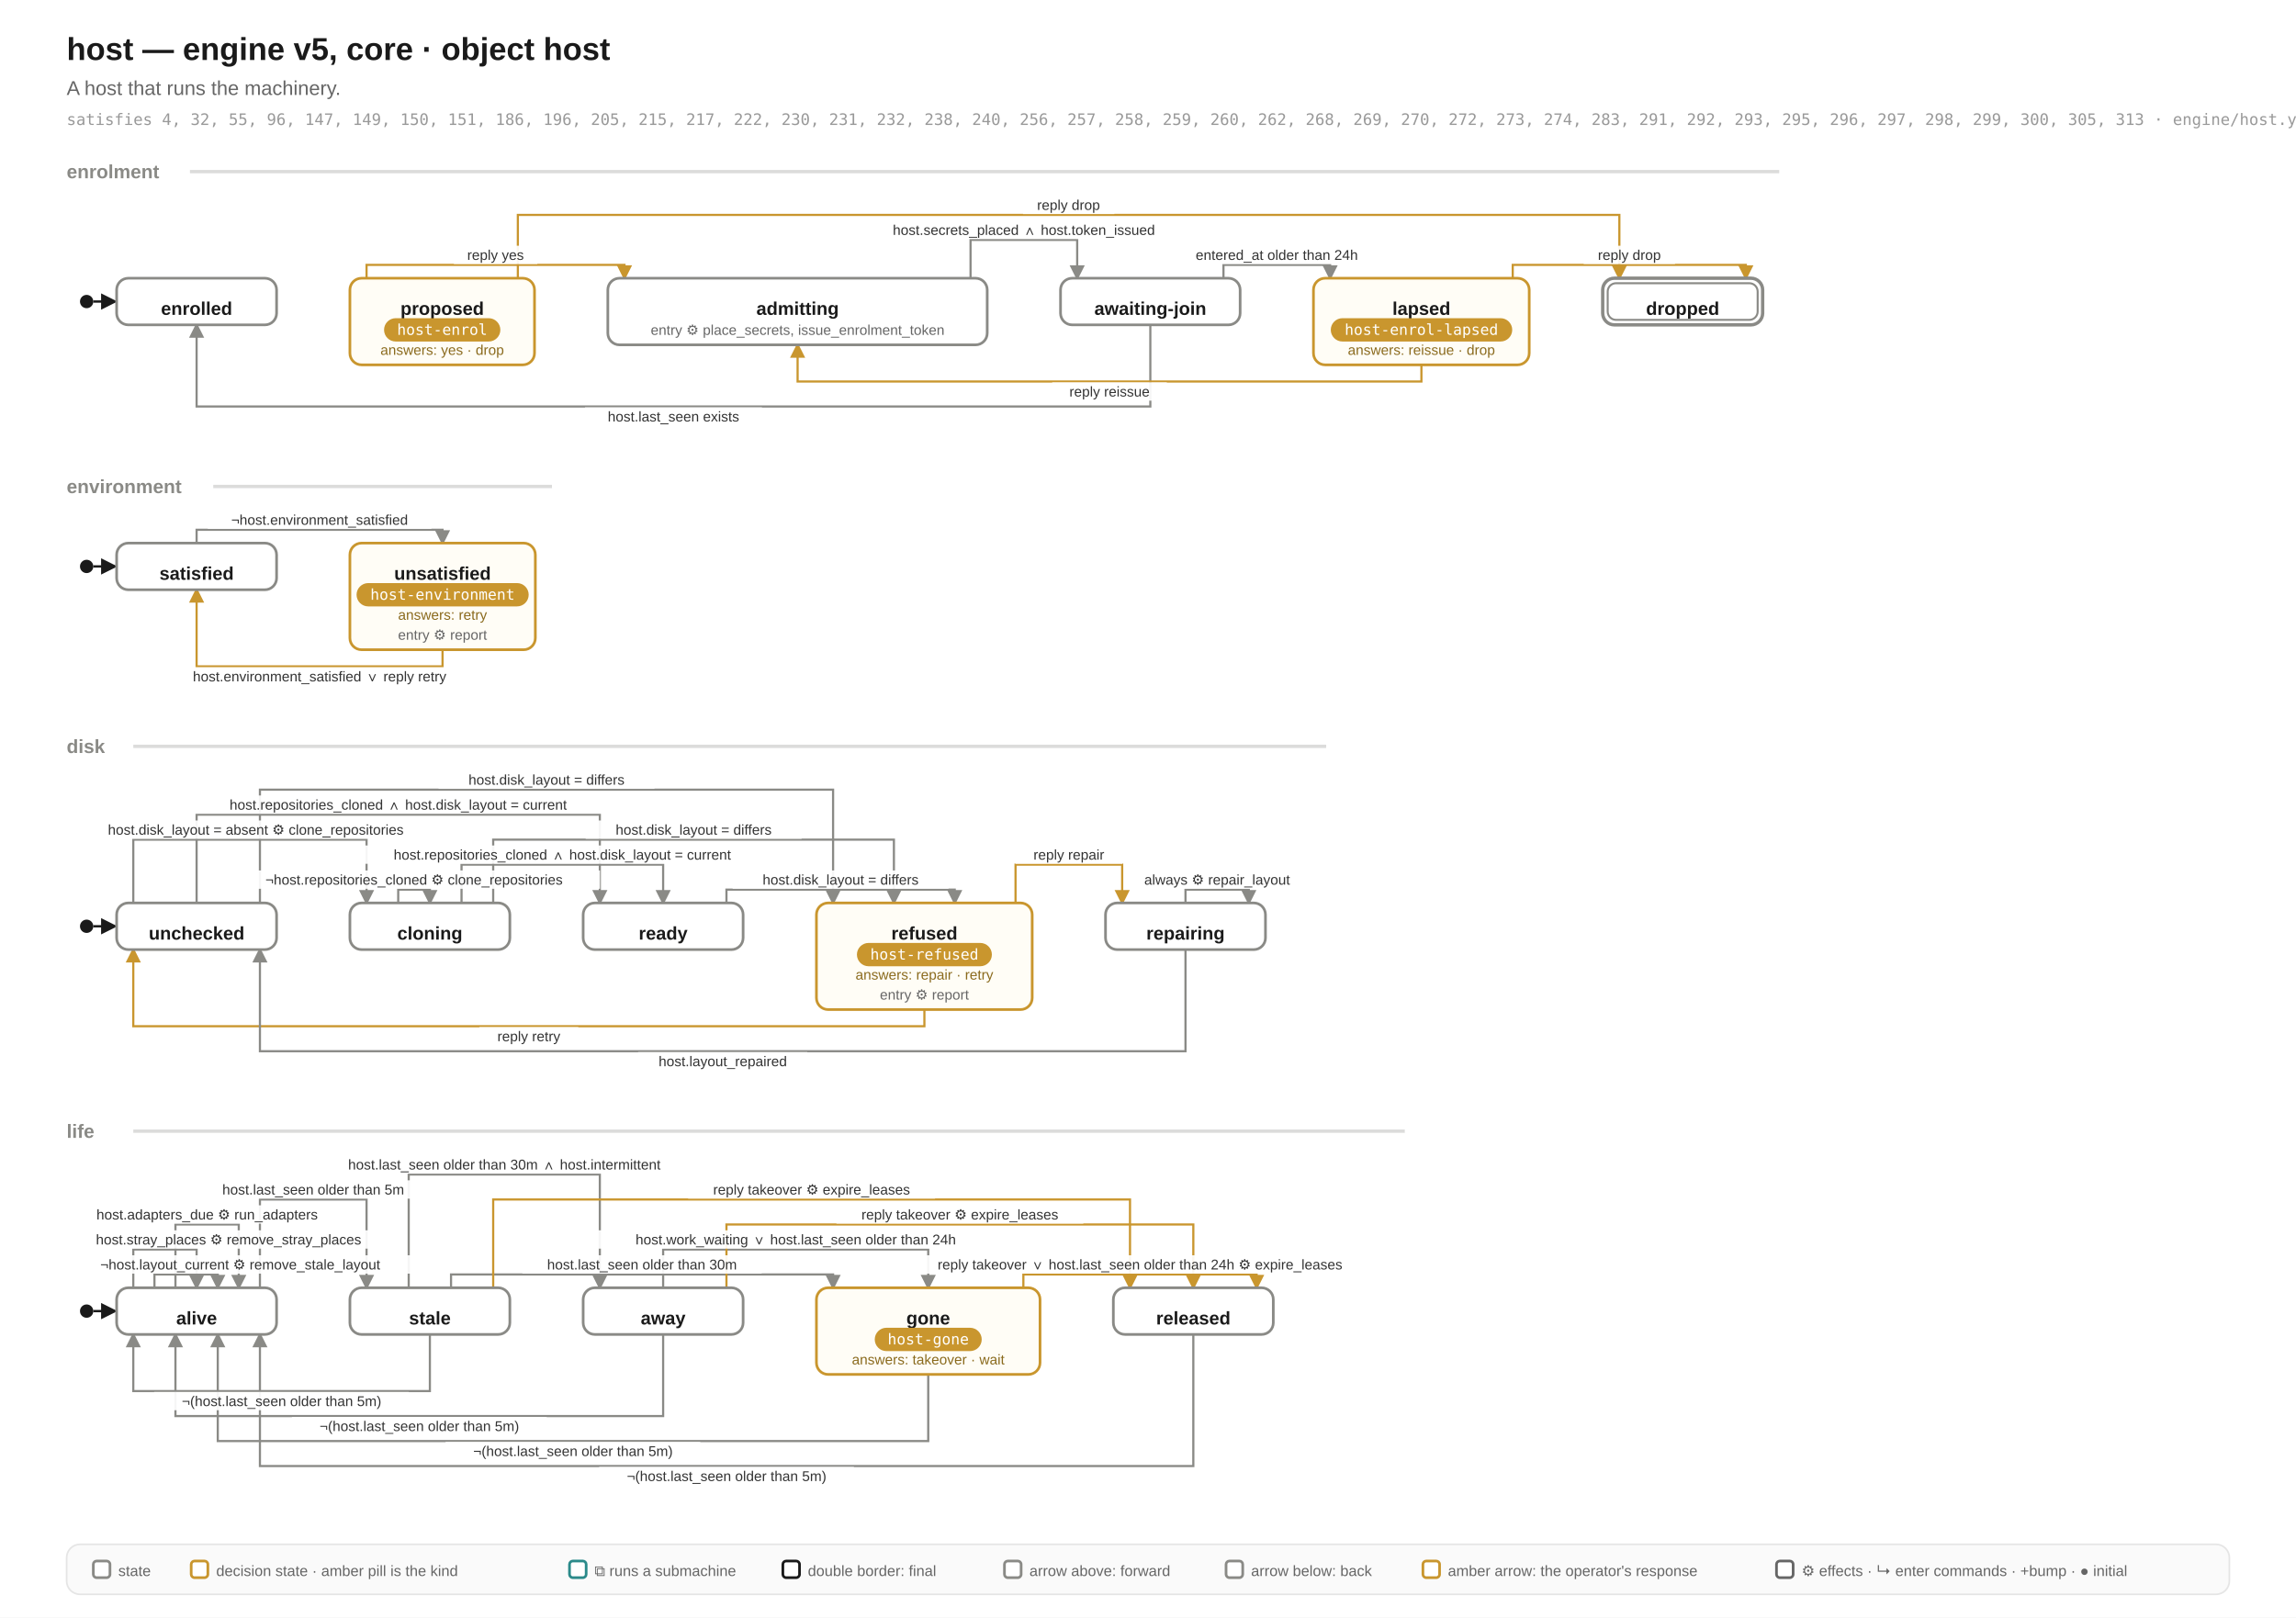
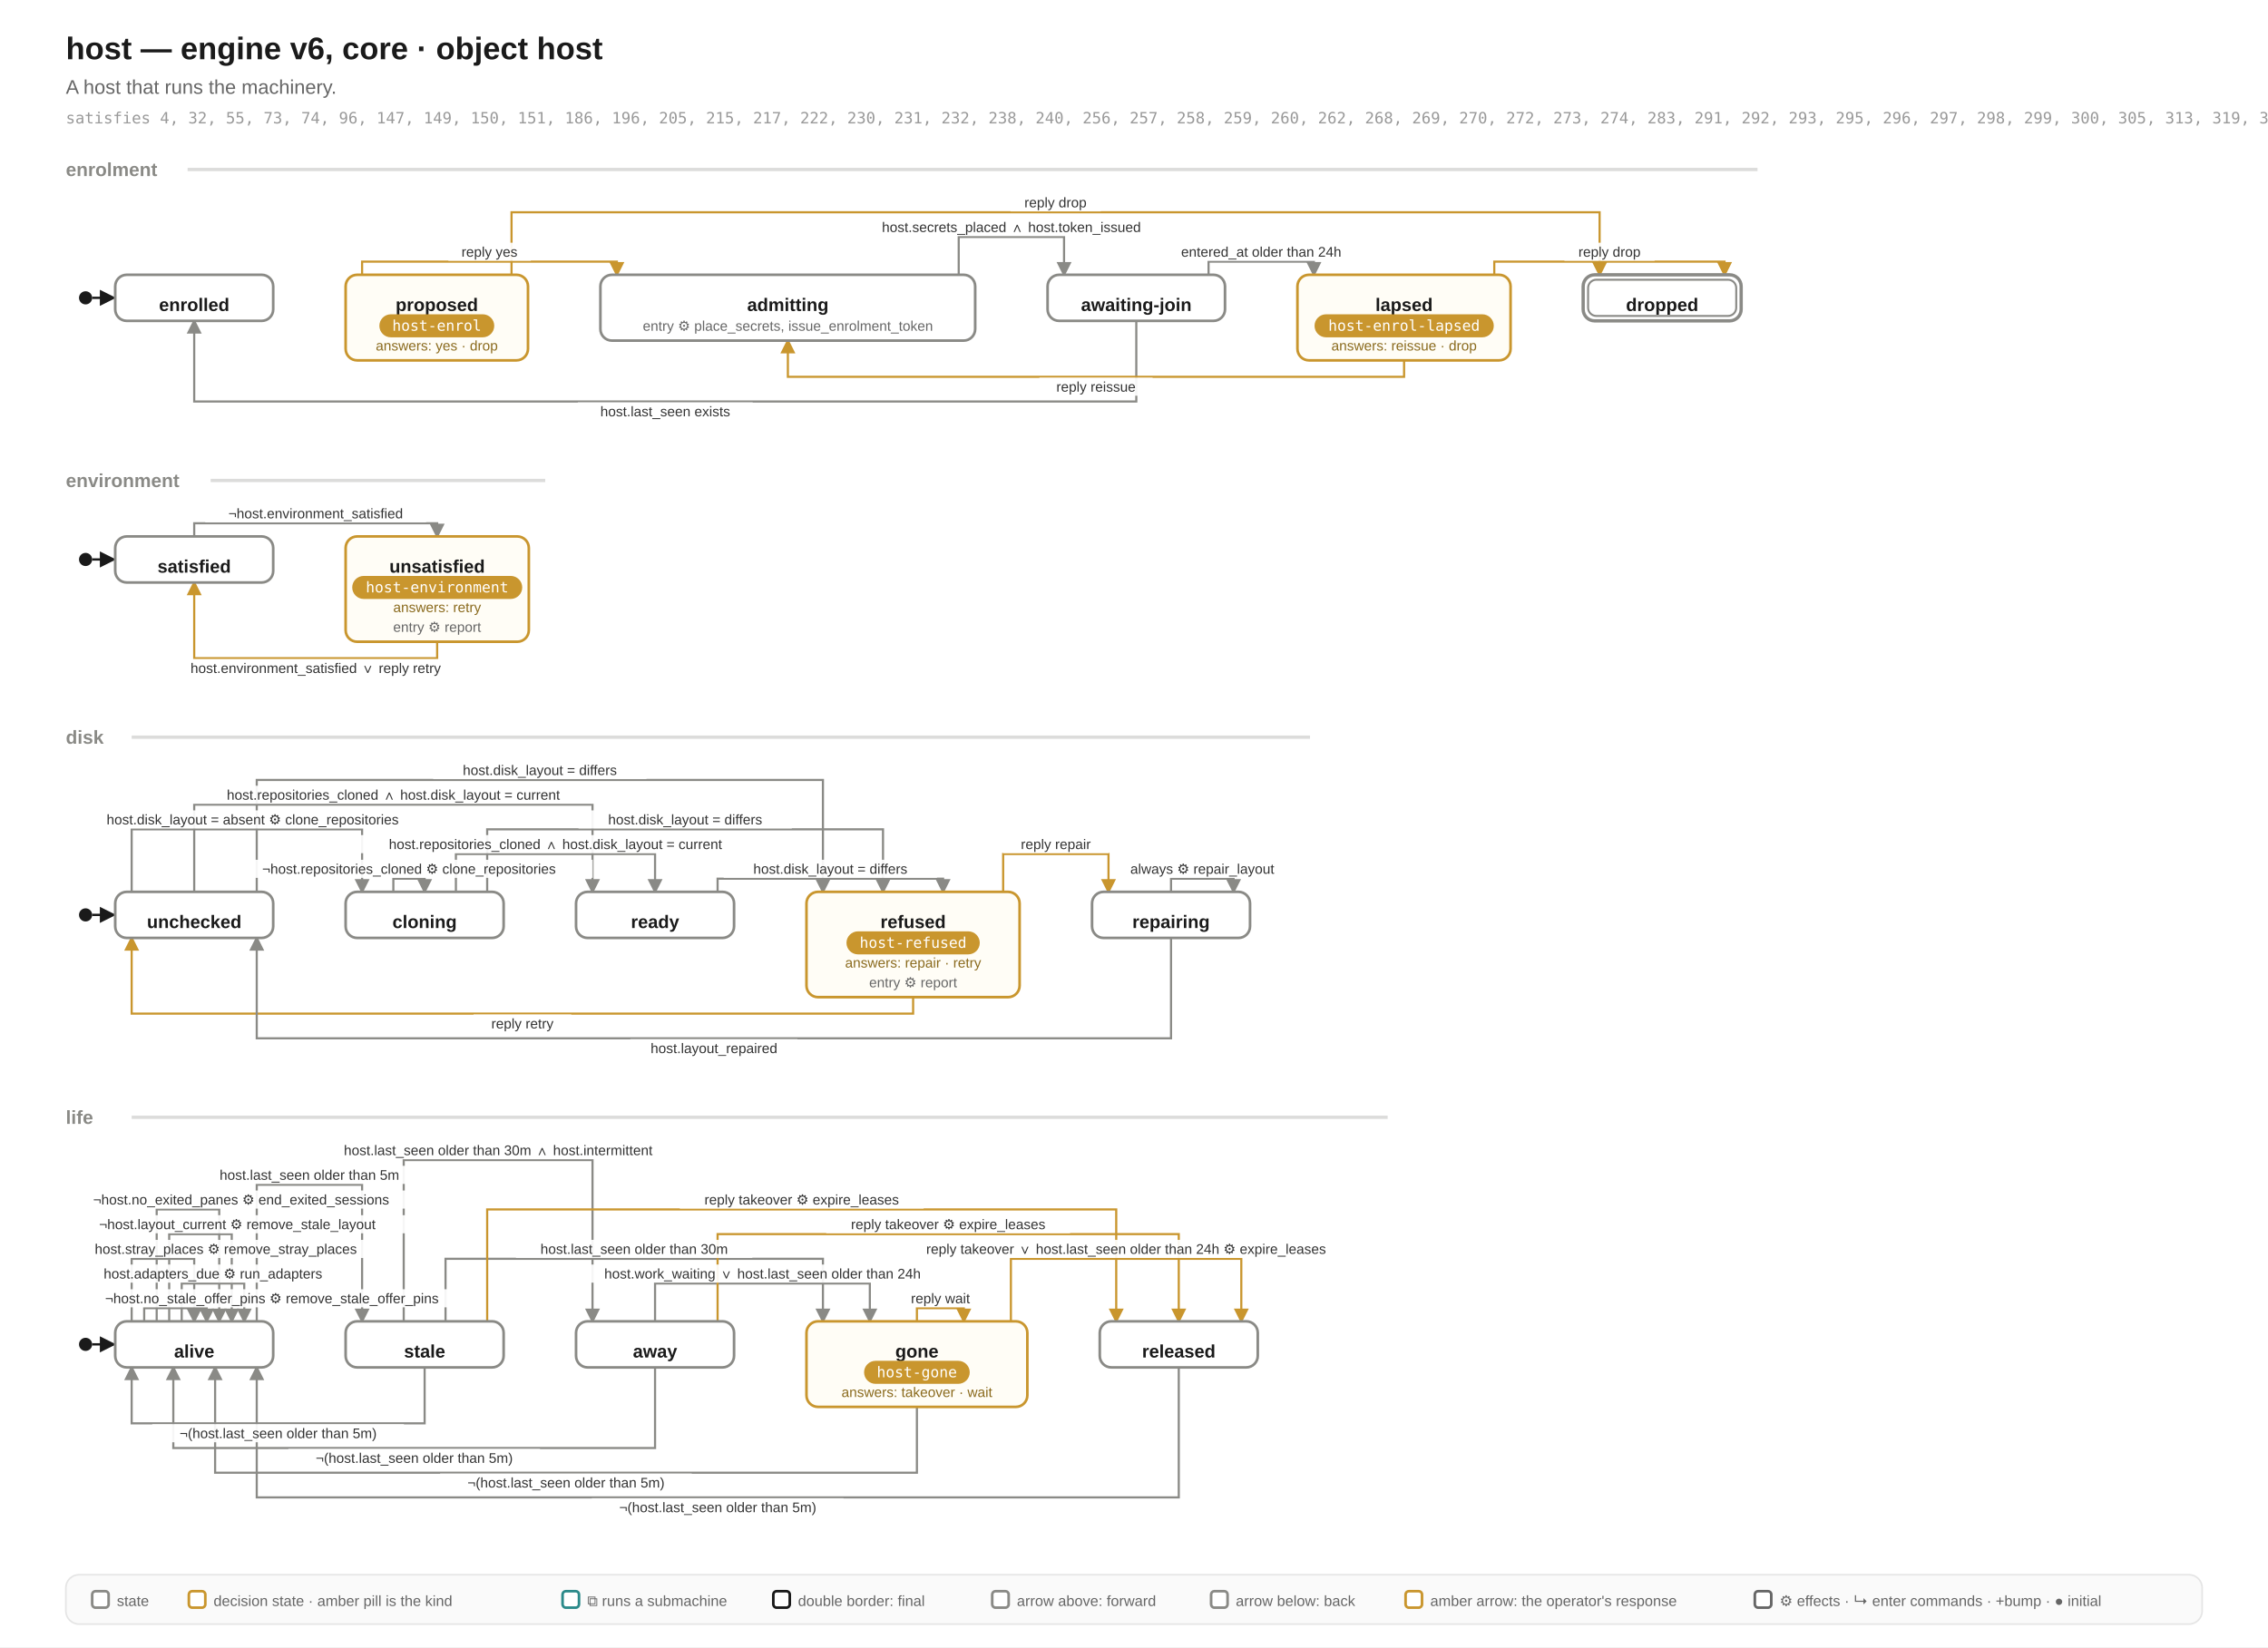
- <svg xmlns="http://www.w3.org/2000/svg" width="1378" height="971" viewBox="0 0 1378 971" font-family="-apple-system, 'Helvetica Neue', Arial, sans-serif">
+ <svg xmlns="http://www.w3.org/2000/svg" width="1378" height="1001" viewBox="0 0 1378 1001" font-family="-apple-system, 'Helvetica Neue', Arial, sans-serif">
  <defs>
    <marker id="mB" viewBox="0 0 10 10" refX="8.5" refY="5" markerWidth="7" markerHeight="7" orient="auto-start-reverse">
      <path d="M0 0L10 5L0 10z" fill="#4a7fb5" />
    </marker>
    <marker id="mT" viewBox="0 0 10 10" refX="8.5" refY="5" markerWidth="7" markerHeight="7" orient="auto-start-reverse">
      <path d="M0 0L10 5L0 10z" fill="#2b8a8a" />
    </marker>
    <marker id="mG" viewBox="0 0 10 10" refX="8.5" refY="5" markerWidth="7" markerHeight="7" orient="auto-start-reverse">
      <path d="M0 0L10 5L0 10z" fill="#8a8a86" />
    </marker>
    <marker id="mA" viewBox="0 0 10 10" refX="8.5" refY="5" markerWidth="7" markerHeight="7" orient="auto-start-reverse">
      <path d="M0 0L10 5L0 10z" fill="#c9962e" />
    </marker>
    <marker id="mI" viewBox="0 0 10 10" refX="8.5" refY="5" markerWidth="7" markerHeight="7" orient="auto-start-reverse">
      <path d="M0 0L10 5L0 10z" fill="#1a1a1a" />
    </marker>
  </defs>
-   <rect width="1378" height="971" fill="#fff" />
-   <text x="40" y="36" font-size="19" font-weight="700" fill="#1a1a1a">host — engine v5, core · object host</text>
+   <rect width="1378" height="1001" fill="#fff" />
+   <text x="40" y="36" font-size="19" font-weight="700" fill="#1a1a1a">host — engine v6, core · object host</text>
  <text x="40" y="57" font-size="12" fill="#666">A host that runs the machinery.</text>
-   <text x="40" y="75" font-size="9.5" font-family="monospace" fill="#999">satisfies 4, 32, 55, 96, 147, 149, 150, 151, 186, 196, 205, 215, 217, 222, 230, 231, 232, 238, 240, 256, 257, 258, 259, 260, 262, 268, 269, 270, 272, 273, 274, 283, 291, 292, 293, 295, 296, 297, 298, 299, 300, 305, 313 · engine/host.yaml · record bound, last_seen, declares, platform, parts, pool, intermittent, provider</text>
+   <text x="40" y="75" font-size="9.5" font-family="monospace" fill="#999">satisfies 4, 32, 55, 73, 74, 96, 147, 149, 150, 151, 186, 196, 205, 215, 217, 222, 230, 231, 232, 238, 240, 256, 257, 258, 259, 260, 262, 268, 269, 270, 272, 273, 274, 283, 291, 292, 293, 295, 296, 297, 298, 299, 300, 305, 313, 319, 320, 321, 322, 323, 324, 325, 326 · engine/host.yaml · record bound, last_seen, declares, platform, parts, pool, intermittent, provider</text>
  <text x="40" y="107" font-size="11.5" font-weight="700" fill="#8a8a86">enrolment</text>
  <line x1="114" y1="103" x2="1067.85" y2="103" stroke="#8a8a86" stroke-width="2" opacity="0.3" />
  <circle cx="52.0" cy="181.0" r="4" fill="#1a1a1a" />
  <line x1="56.0" y1="181.0" x2="69.0" y2="181.0" stroke="#1a1a1a" stroke-width="1.4" marker-end="url(#mI)" />
  <path d="M220.0,167.0 V159.0 H374.8 V167.0" fill="none" stroke="#c9962e" stroke-width="1.3" marker-end="url(#mA)" />
  <path d="M310.8,167.0 V129.0 H971.9 V167.0" fill="none" stroke="#c9962e" stroke-width="1.3" marker-end="url(#mA)" />
  <path d="M582.5,167.0 V144.0 H646.5 V167.0" fill="none" stroke="#8a8a86" stroke-width="1.3" marker-end="url(#mG)" />
  <path d="M690.4,195.0 V244.0 H118.0 V195.0" fill="none" stroke="#8a8a86" stroke-width="1.3" marker-end="url(#mG)" />
  <path d="M734.3,167.0 V159.0 H798.3 V167.0" fill="none" stroke="#8a8a86" stroke-width="1.3" marker-end="url(#mG)" />
  <path d="M853.1,219.0 V229.0 H478.7 V207.0" fill="none" stroke="#c9962e" stroke-width="1.3" marker-end="url(#mA)" />
  <path d="M907.9,167.0 V159.0 H1047.8 V167.0" fill="none" stroke="#c9962e" stroke-width="1.3" marker-end="url(#mA)" />
  <rect x="70.0" y="167.0" width="96.0" height="28.0" rx="7" fill="#fff" stroke="#8a8a86" stroke-width="1.6" />
  <text x="118.0" y="189.0" font-size="11" fill="#1a1a1a" text-anchor="middle" font-weight="700">enrolled</text>
  <rect x="210.0" y="167.0" width="110.8" height="52.0" rx="7" fill="#fffdf6" stroke="#c9962e" stroke-width="1.6" />
  <text x="265.4" y="189.0" font-size="11" fill="#1a1a1a" text-anchor="middle" font-weight="700">proposed</text>
  <rect x="230.5" y="191.0" width="69.8" height="14" rx="7" fill="#c9962e" />
  <text x="265.4" y="201.0" font-size="9" font-family="monospace" fill="#fff" text-anchor="middle">host-enrol</text>
  <text x="265.4" y="213.0" font-size="8.5" fill="#8a6a1d" text-anchor="middle">answers: yes · drop</text>
  <rect x="364.8" y="167.0" width="227.7" height="40.0" rx="7" fill="#fff" stroke="#8a8a86" stroke-width="1.6" />
  <text x="478.7" y="189.0" font-size="11" fill="#1a1a1a" text-anchor="middle" font-weight="700">admitting</text>
  <text x="478.7" y="201.0" font-size="8.5" fill="#666" text-anchor="middle">entry ⚙ place_secrets, issue_enrolment_token</text>
  <rect x="636.5" y="167.0" width="107.8" height="28.0" rx="7" fill="#fff" stroke="#8a8a86" stroke-width="1.6" />
  <text x="690.4" y="189.0" font-size="11" fill="#1a1a1a" text-anchor="middle" font-weight="700">awaiting-join</text>
  <rect x="788.3" y="167.0" width="129.5" height="52.0" rx="7" fill="#fffdf6" stroke="#c9962e" stroke-width="1.6" />
  <text x="853.1" y="189.0" font-size="11" fill="#1a1a1a" text-anchor="middle" font-weight="700">lapsed</text>
  <rect x="798.7" y="191.0" width="108.9" height="14" rx="7" fill="#c9962e" />
  <text x="853.1" y="201.0" font-size="9" font-family="monospace" fill="#fff" text-anchor="middle">host-enrol-lapsed</text>
  <text x="853.1" y="213.0" font-size="8.5" fill="#8a6a1d" text-anchor="middle">answers: reissue · drop</text>
  <rect x="961.9" y="167.0" width="96.0" height="28.0" rx="7" fill="#fff" stroke="#8a8a86" stroke-width="2" />
  <rect x="964.9" y="170.0" width="90.0" height="22.0" rx="5" fill="none" stroke="#8a8a86" stroke-width="1.2" />
  <text x="1009.9" y="189.0" font-size="11" fill="#1a1a1a" text-anchor="middle" font-weight="700">dropped</text>
  <rect x="272.4" y="147.5" width="50.1" height="11" fill="#fff" opacity="0.92" />
  <text x="297.4" y="156.0" font-size="8.5" fill="#333" text-anchor="middle">reply yes</text>
  <rect x="614.0" y="117.5" width="54.8" height="11" fill="#fff" opacity="0.92" />
  <text x="641.3" y="126.0" font-size="8.5" fill="#333" text-anchor="middle">reply drop</text>
  <rect x="519.4" y="132.5" width="190.3" height="11" fill="#fff" opacity="0.92" />
  <text x="614.5" y="141.0" font-size="8.5" fill="#333" text-anchor="middle">host.secrets_placed ∧ host.token_issued</text>
  <rect x="351.1" y="244.5" width="106.2" height="11" fill="#fff" opacity="0.92" />
  <text x="404.2" y="253.0" font-size="8.5" fill="#333" text-anchor="middle">host.last_seen exists</text>
  <rect x="703.9" y="147.5" width="124.9" height="11" fill="#fff" opacity="0.92" />
  <text x="766.3" y="156.0" font-size="8.5" fill="#333" text-anchor="middle">entered_at older than 24h</text>
  <rect x="631.5" y="229.5" width="68.8" height="11" fill="#fff" opacity="0.92" />
  <text x="665.9" y="238.0" font-size="8.5" fill="#333" text-anchor="middle">reply reissue</text>
  <rect x="950.5" y="147.5" width="54.8" height="11" fill="#fff" opacity="0.92" />
  <text x="977.9" y="156.0" font-size="8.5" fill="#333" text-anchor="middle">reply drop</text>
  <text x="40" y="296" font-size="11.5" font-weight="700" fill="#8a8a86">environment</text>
  <line x1="128" y1="292" x2="331.28" y2="292" stroke="#8a8a86" stroke-width="2" opacity="0.3" />
  <circle cx="52.0" cy="340.0" r="4" fill="#1a1a1a" />
  <line x1="56.0" y1="340.0" x2="69.0" y2="340.0" stroke="#1a1a1a" stroke-width="1.4" marker-end="url(#mI)" />
  <path d="M118.0,326.0 V318.0 H265.6 V326.0" fill="none" stroke="#8a8a86" stroke-width="1.3" marker-end="url(#mG)" />
  <path d="M265.6,390.0 V400.0 H118.0 V354.0" fill="none" stroke="#c9962e" stroke-width="1.3" marker-end="url(#mA)" />
  <rect x="70.0" y="326.0" width="96.0" height="28.0" rx="7" fill="#fff" stroke="#8a8a86" stroke-width="1.6" />
  <text x="118.0" y="348.0" font-size="11" fill="#1a1a1a" text-anchor="middle" font-weight="700">satisfied</text>
  <rect x="210.0" y="326.0" width="111.3" height="64.0" rx="7" fill="#fffdf6" stroke="#c9962e" stroke-width="1.6" />
  <text x="265.6" y="348.0" font-size="11" fill="#1a1a1a" text-anchor="middle" font-weight="700">unsatisfied</text>
  <rect x="214.0" y="350.0" width="103.3" height="14" rx="7" fill="#c9962e" />
  <text x="265.6" y="360.0" font-size="9" font-family="monospace" fill="#fff" text-anchor="middle">host-environment</text>
  <text x="265.6" y="372.0" font-size="8.5" fill="#8a6a1d" text-anchor="middle">answers: retry</text>
  <text x="265.6" y="384.0" font-size="8.5" fill="#666" text-anchor="middle">entry ⚙ report</text>
  <rect x="124.7" y="306.5" width="134.2" height="11" fill="#fff" opacity="0.92" />
  <text x="191.8" y="315.0" font-size="8.5" fill="#333" text-anchor="middle">¬host.environment_satisfied</text>
  <rect x="94.3" y="400.5" width="195.0" height="11" fill="#fff" opacity="0.92" />
  <text x="191.8" y="409.0" font-size="8.5" fill="#333" text-anchor="middle">host.environment_satisfied ∨ reply retry</text>
  <text x="40" y="452" font-size="11.5" font-weight="700" fill="#8a8a86">disk</text>
  <line x1="80" y1="448" x2="795.95" y2="448" stroke="#8a8a86" stroke-width="2" opacity="0.3" />
  <circle cx="52.0" cy="556.0" r="4" fill="#1a1a1a" />
  <line x1="56.0" y1="556.0" x2="69.0" y2="556.0" stroke="#1a1a1a" stroke-width="1.4" marker-end="url(#mI)" />
  <path d="M156.0,542.0 V474.0 H500.0 V542.0" fill="none" stroke="#8a8a86" stroke-width="1.3" marker-end="url(#mG)" />
  <path d="M118.0,542.0 V489.0 H360.0 V542.0" fill="none" stroke="#8a8a86" stroke-width="1.3" marker-end="url(#mG)" />
  <path d="M80.0,542.0 V504.0 H220.0 V542.0" fill="none" stroke="#8a8a86" stroke-width="1.3" marker-end="url(#mG)" />
  <path d="M296.0,542.0 V504.0 H536.5 V542.0" fill="none" stroke="#8a8a86" stroke-width="1.3" marker-end="url(#mG)" />
  <path d="M277.0,542.0 V519.0 H398.0 V542.0" fill="none" stroke="#8a8a86" stroke-width="1.3" marker-end="url(#mG)" />
  <path d="M239.0,542.0 V534.0 H258.0 V542.0" fill="none" stroke="#8a8a86" stroke-width="1.3" marker-end="url(#mG)" />
  <path d="M436.0,542.0 V534.0 H573.0 V542.0" fill="none" stroke="#8a8a86" stroke-width="1.3" marker-end="url(#mG)" />
  <path d="M609.5,542.0 V519.0 H673.5 V542.0" fill="none" stroke="#c9962e" stroke-width="1.3" marker-end="url(#mA)" />
  <path d="M554.8,606.0 V616.0 H80.0 V570.0" fill="none" stroke="#c9962e" stroke-width="1.3" marker-end="url(#mA)" />
  <path d="M711.5,570.0 V631.0 H156.0 V570.0" fill="none" stroke="#8a8a86" stroke-width="1.3" marker-end="url(#mG)" />
  <path d="M711.5,542.0 V534.0 H749.5 V542.0" fill="none" stroke="#8a8a86" stroke-width="1.3" marker-end="url(#mG)" />
  <rect x="70.0" y="542.0" width="96.0" height="28.0" rx="7" fill="#fff" stroke="#8a8a86" stroke-width="1.6" />
  <text x="118.0" y="564.0" font-size="11" fill="#1a1a1a" text-anchor="middle" font-weight="700">unchecked</text>
  <rect x="210.0" y="542.0" width="96.0" height="28.0" rx="7" fill="#fff" stroke="#8a8a86" stroke-width="1.6" />
  <text x="258.0" y="564.0" font-size="11" fill="#1a1a1a" text-anchor="middle" font-weight="700">cloning</text>
  <rect x="350.0" y="542.0" width="96.0" height="28.0" rx="7" fill="#fff" stroke="#8a8a86" stroke-width="1.6" />
  <text x="398.0" y="564.0" font-size="11" fill="#1a1a1a" text-anchor="middle" font-weight="700">ready</text>
  <rect x="490.0" y="542.0" width="129.5" height="64.0" rx="7" fill="#fffdf6" stroke="#c9962e" stroke-width="1.6" />
  <text x="554.8" y="564.0" font-size="11" fill="#1a1a1a" text-anchor="middle" font-weight="700">refused</text>
  <rect x="514.3" y="566.0" width="81.0" height="14" rx="7" fill="#c9962e" />
  <text x="554.8" y="576.0" font-size="9" font-family="monospace" fill="#fff" text-anchor="middle">host-refused</text>
  <text x="554.8" y="588.0" font-size="8.5" fill="#8a6a1d" text-anchor="middle">answers: repair · retry</text>
  <text x="554.8" y="600.0" font-size="8.5" fill="#666" text-anchor="middle">entry ⚙ report</text>
  <rect x="663.5" y="542.0" width="96.0" height="28.0" rx="7" fill="#fff" stroke="#8a8a86" stroke-width="1.6" />
  <text x="711.5" y="564.0" font-size="11" fill="#1a1a1a" text-anchor="middle" font-weight="700">repairing</text>
  <rect x="263.2" y="462.5" width="129.6" height="11" fill="#fff" opacity="0.92" />
  <text x="328.0" y="471.0" font-size="8.5" fill="#333" text-anchor="middle">host.disk_layout = differs</text>
  <rect x="111.1" y="477.5" width="255.8" height="11" fill="#fff" opacity="0.92" />
  <text x="239.0" y="486.0" font-size="8.5" fill="#333" text-anchor="middle">host.repositories_cloned ∧ host.disk_layout = current</text>
  <rect x="42.0" y="492.5" width="223.1" height="11" fill="#fff" opacity="0.92" />
  <text x="153.5" y="501.0" font-size="8.5" fill="#333" text-anchor="middle">host.disk_layout = absent ⚙ clone_repositories</text>
  <rect x="351.5" y="492.5" width="129.6" height="11" fill="#fff" opacity="0.92" />
  <text x="416.3" y="501.0" font-size="8.5" fill="#333" text-anchor="middle">host.disk_layout = differs</text>
  <rect x="209.6" y="507.5" width="255.8" height="11" fill="#fff" opacity="0.92" />
  <text x="337.5" y="516.0" font-size="8.5" fill="#333" text-anchor="middle">host.repositories_cloned ∧ host.disk_layout = current</text>
  <rect x="137.0" y="522.5" width="223.1" height="11" fill="#fff" opacity="0.92" />
  <text x="248.5" y="531.0" font-size="8.5" fill="#333" text-anchor="middle">¬host.repositories_cloned ⚙ clone_repositories</text>
  <rect x="439.7" y="522.5" width="129.6" height="11" fill="#fff" opacity="0.92" />
  <text x="504.5" y="531.0" font-size="8.5" fill="#333" text-anchor="middle">host.disk_layout = differs</text>
  <rect x="609.5" y="507.5" width="64.1" height="11" fill="#fff" opacity="0.92" />
  <text x="641.5" y="516.0" font-size="8.5" fill="#333" text-anchor="middle">reply repair</text>
  <rect x="287.7" y="616.5" width="59.4" height="11" fill="#fff" opacity="0.92" />
  <text x="317.4" y="625.0" font-size="8.5" fill="#333" text-anchor="middle">reply retry</text>
  <rect x="383.0" y="631.5" width="101.5" height="11" fill="#fff" opacity="0.92" />
  <text x="433.8" y="640.0" font-size="8.5" fill="#333" text-anchor="middle">host.layout_repaired</text>
  <rect x="675.1" y="522.5" width="110.9" height="11" fill="#fff" opacity="0.92" />
  <text x="730.5" y="531.0" font-size="8.5" fill="#333" text-anchor="middle">always ⚙ repair_layout</text>
  <text x="40" y="683" font-size="11.5" font-weight="700" fill="#8a8a86">life</text>
  <line x1="80" y1="679" x2="843.125" y2="679" stroke="#8a8a86" stroke-width="2" opacity="0.3" />
-   <circle cx="52.0" cy="787.0" r="4" fill="#1a1a1a" />
-   <line x1="56.0" y1="787.0" x2="69.0" y2="787.0" stroke="#1a1a1a" stroke-width="1.4" marker-end="url(#mI)" />
-   <path d="M80.0,773.0 V750.0 H118.0 V773.0" fill="none" stroke="#8a8a86" stroke-width="1.3" marker-end="url(#mG)" />
-   <path d="M92.7,773.0 V765.0 H130.7 V773.0" fill="none" stroke="#8a8a86" stroke-width="1.3" marker-end="url(#mG)" />
-   <path d="M105.3,773.0 V735.0 H143.3 V773.0" fill="none" stroke="#8a8a86" stroke-width="1.3" marker-end="url(#mG)" />
-   <path d="M156.0,773.0 V720.0 H220.0 V773.0" fill="none" stroke="#8a8a86" stroke-width="1.3" marker-end="url(#mG)" />
-   <path d="M258.0,801.0 V835.0 H80.0 V801.0" fill="none" stroke="#8a8a86" stroke-width="1.3" marker-end="url(#mG)" />
-   <path d="M245.3,773.0 V705.0 H360.0 V773.0" fill="none" stroke="#8a8a86" stroke-width="1.3" marker-end="url(#mG)" />
-   <path d="M270.7,773.0 V765.0 H500.0 V773.0" fill="none" stroke="#8a8a86" stroke-width="1.3" marker-end="url(#mG)" />
-   <path d="M296.0,773.0 V720.0 H678.2 V773.0" fill="none" stroke="#c9962e" stroke-width="1.3" marker-end="url(#mA)" />
-   <path d="M398.0,801.0 V850.0 H105.3 V801.0" fill="none" stroke="#8a8a86" stroke-width="1.3" marker-end="url(#mG)" />
-   <path d="M398.0,773.0 V750.0 H557.1 V773.0" fill="none" stroke="#8a8a86" stroke-width="1.3" marker-end="url(#mG)" />
-   <path d="M436.0,773.0 V735.0 H716.2 V773.0" fill="none" stroke="#c9962e" stroke-width="1.3" marker-end="url(#mA)" />
-   <path d="M557.1,825.0 V865.0 H130.7 V801.0" fill="none" stroke="#8a8a86" stroke-width="1.3" marker-end="url(#mG)" />
-   <path d="M614.2,773.0 V765.0 H754.2 V773.0" fill="none" stroke="#c9962e" stroke-width="1.3" marker-end="url(#mA)" />
-   <path d="M716.2,801.0 V880.0 H156.0 V801.0" fill="none" stroke="#8a8a86" stroke-width="1.3" marker-end="url(#mG)" />
-   <rect x="70.0" y="773.0" width="96.0" height="28.0" rx="7" fill="#fff" stroke="#8a8a86" stroke-width="1.6" />
-   <text x="118.0" y="795.0" font-size="11" fill="#1a1a1a" text-anchor="middle" font-weight="700">alive</text>
-   <rect x="210.0" y="773.0" width="96.0" height="28.0" rx="7" fill="#fff" stroke="#8a8a86" stroke-width="1.6" />
-   <text x="258.0" y="795.0" font-size="11" fill="#1a1a1a" text-anchor="middle" font-weight="700">stale</text>
-   <rect x="350.0" y="773.0" width="96.0" height="28.0" rx="7" fill="#fff" stroke="#8a8a86" stroke-width="1.6" />
-   <text x="398.0" y="795.0" font-size="11" fill="#1a1a1a" text-anchor="middle" font-weight="700">away</text>
-   <rect x="490.0" y="773.0" width="134.2" height="52.0" rx="7" fill="#fffdf6" stroke="#c9962e" stroke-width="1.6" />
-   <text x="557.1" y="795.0" font-size="11" fill="#1a1a1a" text-anchor="middle" font-weight="700">gone</text>
-   <rect x="525.0" y="797.0" width="64.2" height="14" rx="7" fill="#c9962e" />
-   <text x="557.1" y="807.0" font-size="9" font-family="monospace" fill="#fff" text-anchor="middle">host-gone</text>
-   <text x="557.1" y="819.0" font-size="8.5" fill="#8a6a1d" text-anchor="middle">answers: takeover · wait</text>
-   <rect x="668.2" y="773.0" width="96.0" height="28.0" rx="7" fill="#fff" stroke="#8a8a86" stroke-width="1.6" />
-   <text x="716.2" y="795.0" font-size="11" fill="#1a1a1a" text-anchor="middle" font-weight="700">released</text>
-   <rect x="42.0" y="738.5" width="190.3" height="11" fill="#fff" opacity="0.92" />
-   <text x="137.2" y="747.0" font-size="8.5" fill="#333" text-anchor="middle">host.stray_places ⚙ remove_stray_places</text>
-   <rect x="42.0" y="753.5" width="204.4" height="11" fill="#fff" opacity="0.92" />
-   <text x="144.2" y="762.0" font-size="8.5" fill="#333" text-anchor="middle">¬host.layout_current ⚙ remove_stale_layout</text>
-   <rect x="45.5" y="723.5" width="157.6" height="11" fill="#fff" opacity="0.92" />
-   <text x="124.3" y="732.0" font-size="8.5" fill="#333" text-anchor="middle">host.adapters_due ⚙ run_adapters</text>
+   <circle cx="52.0" cy="817.0" r="4" fill="#1a1a1a" />
+   <line x1="56.0" y1="817.0" x2="69.0" y2="817.0" stroke="#1a1a1a" stroke-width="1.4" marker-end="url(#mI)" />
+   <path d="M80.0,803.0 V765.0 H118.0 V803.0" fill="none" stroke="#8a8a86" stroke-width="1.3" marker-end="url(#mG)" />
+   <path d="M87.6,803.0 V795.0 H125.6 V803.0" fill="none" stroke="#8a8a86" stroke-width="1.3" marker-end="url(#mG)" />
+   <path d="M95.2,803.0 V735.0 H133.2 V803.0" fill="none" stroke="#8a8a86" stroke-width="1.3" marker-end="url(#mG)" />
+   <path d="M102.8,803.0 V750.0 H140.8 V803.0" fill="none" stroke="#8a8a86" stroke-width="1.3" marker-end="url(#mG)" />
+   <path d="M110.4,803.0 V780.0 H148.4 V803.0" fill="none" stroke="#8a8a86" stroke-width="1.3" marker-end="url(#mG)" />
+   <path d="M156.0,803.0 V720.0 H220.0 V803.0" fill="none" stroke="#8a8a86" stroke-width="1.3" marker-end="url(#mG)" />
+   <path d="M258.0,831.0 V865.0 H80.0 V831.0" fill="none" stroke="#8a8a86" stroke-width="1.3" marker-end="url(#mG)" />
+   <path d="M245.3,803.0 V705.0 H360.0 V803.0" fill="none" stroke="#8a8a86" stroke-width="1.3" marker-end="url(#mG)" />
+   <path d="M270.7,803.0 V765.0 H500.0 V803.0" fill="none" stroke="#8a8a86" stroke-width="1.3" marker-end="url(#mG)" />
+   <path d="M296.0,803.0 V735.0 H678.2 V803.0" fill="none" stroke="#c9962e" stroke-width="1.3" marker-end="url(#mA)" />
+   <path d="M398.0,831.0 V880.0 H105.3 V831.0" fill="none" stroke="#8a8a86" stroke-width="1.3" marker-end="url(#mG)" />
+   <path d="M398.0,803.0 V780.0 H528.5 V803.0" fill="none" stroke="#8a8a86" stroke-width="1.3" marker-end="url(#mG)" />
+   <path d="M436.0,803.0 V750.0 H716.2 V803.0" fill="none" stroke="#c9962e" stroke-width="1.3" marker-end="url(#mA)" />
+   <path d="M557.1,855.0 V895.0 H130.7 V831.0" fill="none" stroke="#8a8a86" stroke-width="1.3" marker-end="url(#mG)" />
+   <path d="M614.2,803.0 V765.0 H754.2 V803.0" fill="none" stroke="#c9962e" stroke-width="1.3" marker-end="url(#mA)" />
+   <path d="M557.1,803.0 V795.0 H585.6 V803.0" fill="none" stroke="#c9962e" stroke-width="1.3" marker-end="url(#mA)" />
+   <path d="M716.2,831.0 V910.0 H156.0 V831.0" fill="none" stroke="#8a8a86" stroke-width="1.3" marker-end="url(#mG)" />
+   <rect x="70.0" y="803.0" width="96.0" height="28.0" rx="7" fill="#fff" stroke="#8a8a86" stroke-width="1.6" />
+   <text x="118.0" y="825.0" font-size="11" fill="#1a1a1a" text-anchor="middle" font-weight="700">alive</text>
+   <rect x="210.0" y="803.0" width="96.0" height="28.0" rx="7" fill="#fff" stroke="#8a8a86" stroke-width="1.6" />
+   <text x="258.0" y="825.0" font-size="11" fill="#1a1a1a" text-anchor="middle" font-weight="700">stale</text>
+   <rect x="350.0" y="803.0" width="96.0" height="28.0" rx="7" fill="#fff" stroke="#8a8a86" stroke-width="1.6" />
+   <text x="398.0" y="825.0" font-size="11" fill="#1a1a1a" text-anchor="middle" font-weight="700">away</text>
+   <rect x="490.0" y="803.0" width="134.2" height="52.0" rx="7" fill="#fffdf6" stroke="#c9962e" stroke-width="1.6" />
+   <text x="557.1" y="825.0" font-size="11" fill="#1a1a1a" text-anchor="middle" font-weight="700">gone</text>
+   <rect x="525.0" y="827.0" width="64.2" height="14" rx="7" fill="#c9962e" />
+   <text x="557.1" y="837.0" font-size="9" font-family="monospace" fill="#fff" text-anchor="middle">host-gone</text>
+   <text x="557.1" y="849.0" font-size="8.5" fill="#8a6a1d" text-anchor="middle">answers: takeover · wait</text>
+   <rect x="668.2" y="803.0" width="96.0" height="28.0" rx="7" fill="#fff" stroke="#8a8a86" stroke-width="1.6" />
+   <text x="716.2" y="825.0" font-size="11" fill="#1a1a1a" text-anchor="middle" font-weight="700">released</text>
+   <rect x="42.0" y="753.5" width="190.3" height="11" fill="#fff" opacity="0.92" />
+   <text x="137.2" y="762.0" font-size="8.5" fill="#333" text-anchor="middle">host.stray_places ⚙ remove_stray_places</text>
+   <rect x="42.0" y="783.5" width="246.4" height="11" fill="#fff" opacity="0.92" />
+   <text x="165.2" y="792.0" font-size="8.5" fill="#333" text-anchor="middle">¬host.no_stale_offer_pins ⚙ remove_stale_offer_pins</text>
+   <rect x="42.0" y="723.5" width="209.0" height="11" fill="#fff" opacity="0.92" />
+   <text x="146.5" y="732.0" font-size="8.5" fill="#333" text-anchor="middle">¬host.no_exited_panes ⚙ end_exited_sessions</text>
+   <rect x="42.0" y="738.5" width="204.4" height="11" fill="#fff" opacity="0.92" />
+   <text x="144.2" y="747.0" font-size="8.5" fill="#333" text-anchor="middle">¬host.layout_current ⚙ remove_stale_layout</text>
+   <rect x="50.6" y="768.5" width="157.6" height="11" fill="#fff" opacity="0.92" />
+   <text x="129.4" y="777.0" font-size="8.5" fill="#333" text-anchor="middle">host.adapters_due ⚙ run_adapters</text>
  <rect x="118.5" y="708.5" width="138.9" height="11" fill="#fff" opacity="0.92" />
  <text x="188.0" y="717.0" font-size="8.5" fill="#333" text-anchor="middle">host.last_seen older than 5m</text>
-   <rect x="92.5" y="835.5" width="152.9" height="11" fill="#fff" opacity="0.92" />
-   <text x="169.0" y="844.0" font-size="8.5" fill="#333" text-anchor="middle">¬(host.last_seen older than 5m)</text>
+   <rect x="92.5" y="865.5" width="152.9" height="11" fill="#fff" opacity="0.92" />
+   <text x="169.0" y="874.0" font-size="8.5" fill="#333" text-anchor="middle">¬(host.last_seen older than 5m)</text>
  <rect x="184.1" y="693.5" width="237.1" height="11" fill="#fff" opacity="0.92" />
  <text x="302.7" y="702.0" font-size="8.5" fill="#333" text-anchor="middle">host.last_seen older than 30m ∧ host.intermittent</text>
  <rect x="313.5" y="753.5" width="143.6" height="11" fill="#fff" opacity="0.92" />
  <text x="385.3" y="762.0" font-size="8.5" fill="#333" text-anchor="middle">host.last_seen older than 30m</text>
-   <rect x="413.0" y="708.5" width="148.2" height="11" fill="#fff" opacity="0.92" />
-   <text x="487.1" y="717.0" font-size="8.5" fill="#333" text-anchor="middle">reply takeover ⚙ expire_leases</text>
-   <rect x="175.2" y="850.5" width="152.9" height="11" fill="#fff" opacity="0.92" />
-   <text x="251.7" y="859.0" font-size="8.5" fill="#333" text-anchor="middle">¬(host.last_seen older than 5m)</text>
-   <rect x="359.0" y="738.5" width="237.1" height="11" fill="#fff" opacity="0.92" />
-   <text x="477.6" y="747.0" font-size="8.5" fill="#333" text-anchor="middle">host.work_waiting ∨ host.last_seen older than 24h</text>
-   <rect x="502.0" y="723.5" width="148.2" height="11" fill="#fff" opacity="0.92" />
-   <text x="576.1" y="732.0" font-size="8.5" fill="#333" text-anchor="middle">reply takeover ⚙ expire_leases</text>
-   <rect x="267.4" y="865.5" width="152.9" height="11" fill="#fff" opacity="0.92" />
-   <text x="343.9" y="874.0" font-size="8.5" fill="#333" text-anchor="middle">¬(host.last_seen older than 5m)</text>
+   <rect x="413.0" y="723.5" width="148.2" height="11" fill="#fff" opacity="0.92" />
+   <text x="487.1" y="732.0" font-size="8.5" fill="#333" text-anchor="middle">reply takeover ⚙ expire_leases</text>
+   <rect x="175.2" y="880.5" width="152.9" height="11" fill="#fff" opacity="0.92" />
+   <text x="251.7" y="889.0" font-size="8.5" fill="#333" text-anchor="middle">¬(host.last_seen older than 5m)</text>
+   <rect x="344.7" y="768.5" width="237.1" height="11" fill="#fff" opacity="0.92" />
+   <text x="463.3" y="777.0" font-size="8.5" fill="#333" text-anchor="middle">host.work_waiting ∨ host.last_seen older than 24h</text>
+   <rect x="502.0" y="738.5" width="148.2" height="11" fill="#fff" opacity="0.92" />
+   <text x="576.1" y="747.0" font-size="8.5" fill="#333" text-anchor="middle">reply takeover ⚙ expire_leases</text>
+   <rect x="267.4" y="895.5" width="152.9" height="11" fill="#fff" opacity="0.92" />
+   <text x="343.9" y="904.0" font-size="8.5" fill="#333" text-anchor="middle">¬(host.last_seen older than 5m)</text>
  <rect x="535.3" y="753.5" width="297.9" height="11" fill="#fff" opacity="0.92" />
  <text x="684.2" y="762.0" font-size="8.5" fill="#333" text-anchor="middle">reply takeover ∨ host.last_seen older than 24h ⚙ expire_leases</text>
-   <rect x="359.6" y="880.5" width="152.9" height="11" fill="#fff" opacity="0.92" />
-   <text x="436.1" y="889.0" font-size="8.5" fill="#333" text-anchor="middle">¬(host.last_seen older than 5m)</text>
-   <rect x="40" y="927" width="1298" height="30" rx="8" fill="#fafafa" stroke="#e5e5e5" />
-   <rect x="56" y="937" width="10" height="10" rx="2" fill="#fff" stroke="#8a8a86" stroke-width="1.6" />
-   <text x="71" y="946" font-size="9" fill="#666">state</text>
-   <rect x="114.75" y="937" width="10" height="10" rx="2" fill="#fff" stroke="#c9962e" stroke-width="1.6" />
-   <text x="129.75" y="946" font-size="9" fill="#666">decision state · amber pill is the kind</text>
-   <rect x="341.8" y="937" width="10" height="10" rx="2" fill="#fff" stroke="#2b8a8a" stroke-width="1.6" />
-   <text x="356.8" y="946" font-size="9" fill="#666">⧉ runs a submachine</text>
-   <rect x="469.85" y="937" width="10" height="10" rx="2" fill="#fff" stroke="#1a1a1a" stroke-width="1.6" />
-   <text x="484.85" y="946" font-size="9" fill="#666">double border: final</text>
-   <rect x="602.85" y="937" width="10" height="10" rx="2" fill="#fff" stroke="#8a8a86" stroke-width="1.6" />
-   <text x="617.85" y="946" font-size="9" fill="#666">arrow above: forward</text>
-   <rect x="735.85" y="937" width="10" height="10" rx="2" fill="#fff" stroke="#8a8a86" stroke-width="1.6" />
-   <text x="750.85" y="946" font-size="9" fill="#666">arrow below: back</text>
-   <rect x="854.0" y="937" width="10" height="10" rx="2" fill="#fff" stroke="#c9962e" stroke-width="1.6" />
-   <text x="869.0" y="946" font-size="9" fill="#666">amber arrow: the operator's response</text>
-   <rect x="1066.2" y="937" width="10" height="10" rx="2" fill="#fff" stroke="#666" stroke-width="1.6" />
-   <text x="1081.2" y="946" font-size="9" fill="#666">⚙ effects · ↳ enter commands · +bump · ● initial</text>
+   <rect x="544.0" y="783.5" width="54.8" height="11" fill="#fff" opacity="0.92" />
+   <text x="571.4" y="792.0" font-size="8.5" fill="#333" text-anchor="middle">reply wait</text>
+   <rect x="359.6" y="910.5" width="152.9" height="11" fill="#fff" opacity="0.92" />
+   <text x="436.1" y="919.0" font-size="8.5" fill="#333" text-anchor="middle">¬(host.last_seen older than 5m)</text>
+   <rect x="40" y="957" width="1298" height="30" rx="8" fill="#fafafa" stroke="#e5e5e5" />
+   <rect x="56" y="967" width="10" height="10" rx="2" fill="#fff" stroke="#8a8a86" stroke-width="1.6" />
+   <text x="71" y="976" font-size="9" fill="#666">state</text>
+   <rect x="114.75" y="967" width="10" height="10" rx="2" fill="#fff" stroke="#c9962e" stroke-width="1.6" />
+   <text x="129.75" y="976" font-size="9" fill="#666">decision state · amber pill is the kind</text>
+   <rect x="341.8" y="967" width="10" height="10" rx="2" fill="#fff" stroke="#2b8a8a" stroke-width="1.6" />
+   <text x="356.8" y="976" font-size="9" fill="#666">⧉ runs a submachine</text>
+   <rect x="469.85" y="967" width="10" height="10" rx="2" fill="#fff" stroke="#1a1a1a" stroke-width="1.6" />
+   <text x="484.85" y="976" font-size="9" fill="#666">double border: final</text>
+   <rect x="602.85" y="967" width="10" height="10" rx="2" fill="#fff" stroke="#8a8a86" stroke-width="1.6" />
+   <text x="617.85" y="976" font-size="9" fill="#666">arrow above: forward</text>
+   <rect x="735.85" y="967" width="10" height="10" rx="2" fill="#fff" stroke="#8a8a86" stroke-width="1.6" />
+   <text x="750.85" y="976" font-size="9" fill="#666">arrow below: back</text>
+   <rect x="854.0" y="967" width="10" height="10" rx="2" fill="#fff" stroke="#c9962e" stroke-width="1.6" />
+   <text x="869.0" y="976" font-size="9" fill="#666">amber arrow: the operator's response</text>
+   <rect x="1066.2" y="967" width="10" height="10" rx="2" fill="#fff" stroke="#666" stroke-width="1.6" />
+   <text x="1081.2" y="976" font-size="9" fill="#666">⚙ effects · ↳ enter commands · +bump · ● initial</text>
</svg>
